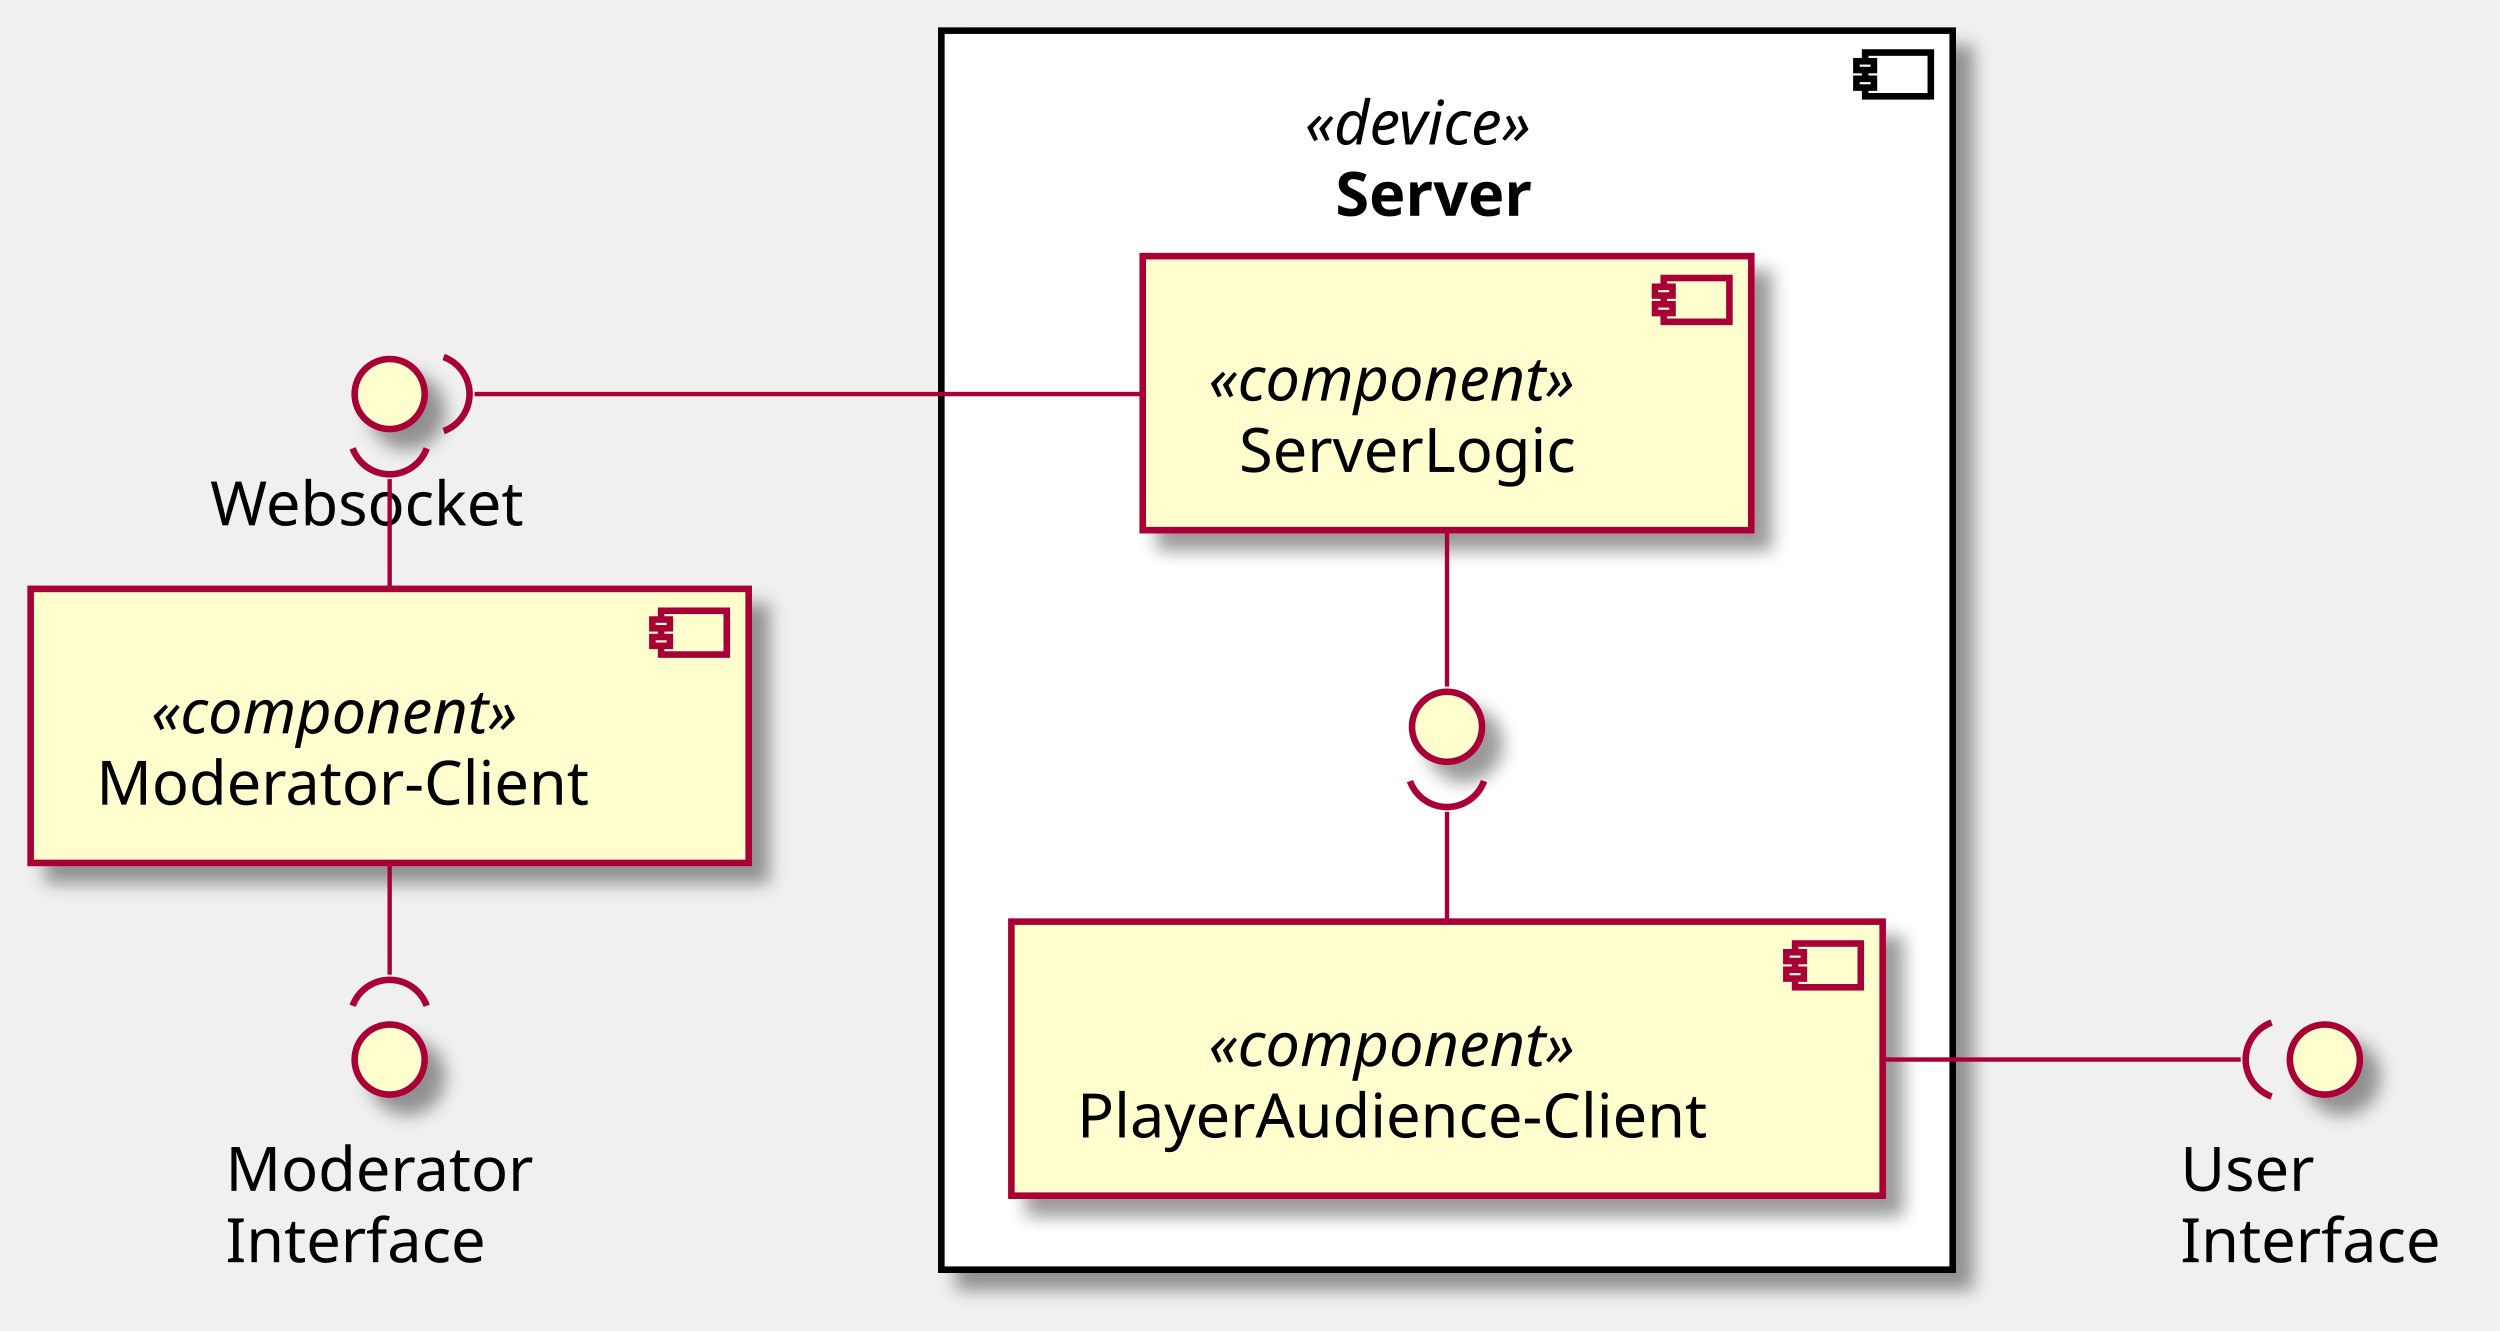
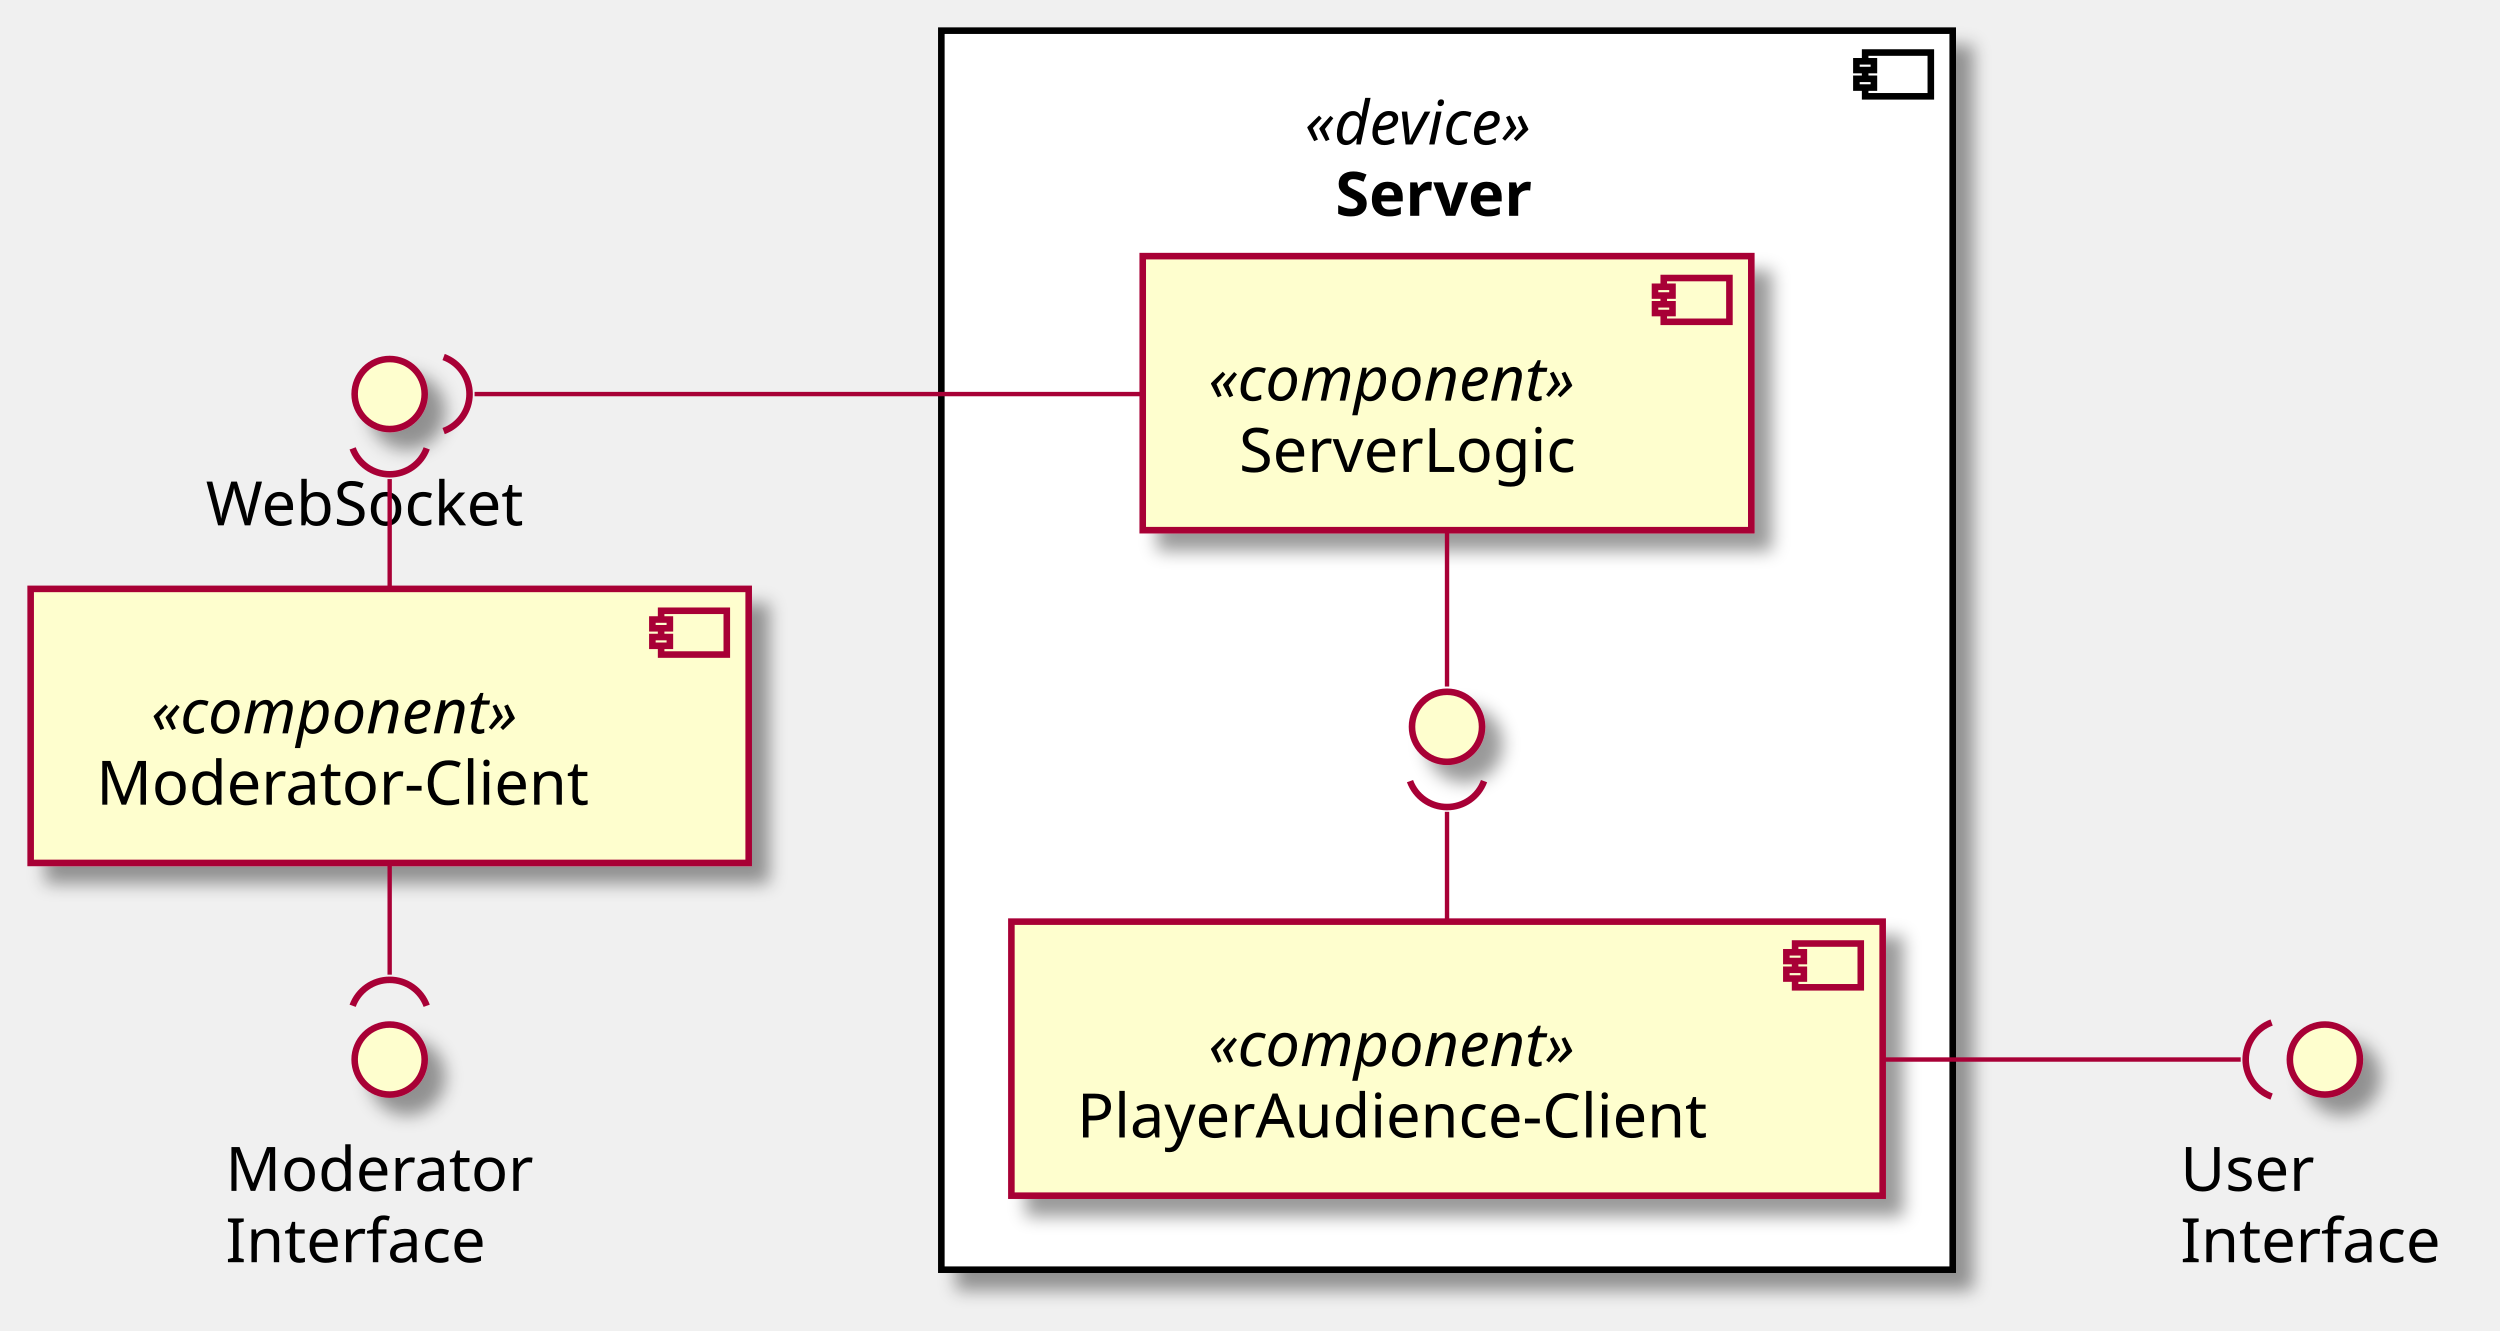
<svg xmlns="http://www.w3.org/2000/svg" contentScriptType="application/ecmascript" contentStyleType="text/css" height="304px" preserveAspectRatio="none" style="width:571px;height:304px;" version="1.1" viewBox="0 0 571 304" width="571px" zoomAndPan="magnify">
  <defs>
-     <filter height="300%" id="f1kcx7p0ley7mz" width="300%" x="-1" y="-1">
+     <filter height="300%" id="f150plwtbhwol" width="300%" x="-1" y="-1">
      <feGaussianBlur result="blurOut" stdDeviation="2.0" />
      <feColorMatrix in="blurOut" result="blurOut2" type="matrix" values="0 0 0 0 0 0 0 0 0 0 0 0 0 0 0 0 0 0 .4 0" />
      <feOffset dx="4.0" dy="4.0" in="blurOut2" result="blurOut3" />
      <feBlend in="SourceGraphic" in2="blurOut3" mode="normal" />
    </filter>
  </defs>
  <g>
-     <rect fill="#FFFFFF" filter="url(#f1kcx7p0ley7mz)" height="283" style="stroke: #000000; stroke-width: 1.5;" width="231" x="215" y="7" />
-     <rect fill="#FFFFFF" height="10" style="stroke: #000000; stroke-width: 1.5;" width="15" x="426" y="12" />
-     <rect fill="#FFFFFF" height="2" style="stroke: #000000; stroke-width: 1.5;" width="4" x="424" y="14" />
-     <rect fill="#FFFFFF" height="2" style="stroke: #000000; stroke-width: 1.5;" width="4" x="424" y="18" />
+     <rect fill="#FFFFFF" filter="url(#f150plwtbhwol)" height="283" style="stroke:#000000;stroke-width:1.5;" width="231" x="215" y="7" />
+     <rect fill="#FFFFFF" height="10" style="stroke:#000000;stroke-width:1.5;" width="15" x="426" y="12" />
+     <rect fill="#FFFFFF" height="2" style="stroke:#000000;stroke-width:1.5;" width="4" x="424" y="14" />
+     <rect fill="#FFFFFF" height="2" style="stroke:#000000;stroke-width:1.5;" width="4" x="424" y="18" />
    <text fill="#000000" font-family="sans-serif" font-size="14" font-style="italic" lengthAdjust="spacingAndGlyphs" textLength="65" x="298" y="32.995">«device»</text>
    <text fill="#000000" font-family="sans-serif" font-size="14" font-weight="bold" lengthAdjust="spacingAndGlyphs" textLength="51" x="305" y="49.292">Server</text>
-     <ellipse cx="330.5" cy="166" fill="#FEFECE" filter="url(#f1kcx7p0ley7mz)" rx="8" ry="8" style="stroke: #A80036; stroke-width: 1.5;" />
-     <rect fill="#FEFECE" filter="url(#f1kcx7p0ley7mz)" height="62.594" style="stroke: #A80036; stroke-width: 1.5;" width="199" x="231" y="210.5" />
-     <rect fill="#FEFECE" height="10" style="stroke: #A80036; stroke-width: 1.5;" width="15" x="410" y="215.5" />
-     <rect fill="#FEFECE" height="2" style="stroke: #A80036; stroke-width: 1.5;" width="4" x="408" y="217.5" />
-     <rect fill="#FEFECE" height="2" style="stroke: #A80036; stroke-width: 1.5;" width="4" x="408" y="221.5" />
+     <ellipse cx="330.5" cy="166" fill="#FEFECE" filter="url(#f150plwtbhwol)" rx="8" ry="8" style="stroke:#A80036;stroke-width:1.5;" />
+     <rect fill="#FEFECE" filter="url(#f150plwtbhwol)" height="62.594" style="stroke:#A80036;stroke-width:1.5;" width="199" x="231" y="210.5" />
+     <rect fill="#FEFECE" height="10" style="stroke:#A80036;stroke-width:1.5;" width="15" x="410" y="215.5" />
+     <rect fill="#FEFECE" height="2" style="stroke:#A80036;stroke-width:1.5;" width="4" x="408" y="217.5" />
+     <rect fill="#FEFECE" height="2" style="stroke:#A80036;stroke-width:1.5;" width="4" x="408" y="221.5" />
    <text fill="#000000" font-family="sans-serif" font-size="14" font-style="italic" lengthAdjust="spacingAndGlyphs" textLength="99" x="276" y="243.495">«component»</text>
    <text fill="#000000" font-family="sans-serif" font-size="14" lengthAdjust="spacingAndGlyphs" textLength="159" x="246" y="259.792">PlayerAudience-Client</text>
-     <rect fill="#FEFECE" filter="url(#f1kcx7p0ley7mz)" height="62.594" style="stroke: #A80036; stroke-width: 1.5;" width="139" x="261" y="58.5" />
-     <rect fill="#FEFECE" height="10" style="stroke: #A80036; stroke-width: 1.5;" width="15" x="380" y="63.5" />
-     <rect fill="#FEFECE" height="2" style="stroke: #A80036; stroke-width: 1.5;" width="4" x="378" y="65.5" />
-     <rect fill="#FEFECE" height="2" style="stroke: #A80036; stroke-width: 1.5;" width="4" x="378" y="69.5" />
+     <rect fill="#FEFECE" filter="url(#f150plwtbhwol)" height="62.594" style="stroke:#A80036;stroke-width:1.5;" width="139" x="261" y="58.5" />
+     <rect fill="#FEFECE" height="10" style="stroke:#A80036;stroke-width:1.5;" width="15" x="380" y="63.5" />
+     <rect fill="#FEFECE" height="2" style="stroke:#A80036;stroke-width:1.5;" width="4" x="378" y="65.5" />
+     <rect fill="#FEFECE" height="2" style="stroke:#A80036;stroke-width:1.5;" width="4" x="378" y="69.5" />
    <text fill="#000000" font-family="sans-serif" font-size="14" font-style="italic" lengthAdjust="spacingAndGlyphs" textLength="99" x="276" y="91.495">«component»</text>
    <text fill="#000000" font-family="sans-serif" font-size="14" lengthAdjust="spacingAndGlyphs" textLength="85" x="283" y="107.792">ServerLogic</text>
-     <ellipse cx="89" cy="90" fill="#FEFECE" filter="url(#f1kcx7p0ley7mz)" rx="8" ry="8" style="stroke: #A80036; stroke-width: 1.5;" />
-     <text fill="#000000" font-family="sans-serif" font-size="14" lengthAdjust="spacingAndGlyphs" textLength="82" x="48" y="119.995">Websocket</text>
-     <ellipse cx="531" cy="242" fill="#FEFECE" filter="url(#f1kcx7p0ley7mz)" rx="8" ry="8" style="stroke: #A80036; stroke-width: 1.5;" />
+     <ellipse cx="89" cy="90" fill="#FEFECE" filter="url(#f150plwtbhwol)" rx="8" ry="8" style="stroke:#A80036;stroke-width:1.5;" />
+     <text fill="#000000" font-family="sans-serif" font-size="14" lengthAdjust="spacingAndGlyphs" textLength="84" x="47" y="119.995">WebSocket</text>
+     <ellipse cx="531" cy="242" fill="#FEFECE" filter="url(#f150plwtbhwol)" rx="8" ry="8" style="stroke:#A80036;stroke-width:1.5;" />
    <text fill="#000000" font-family="sans-serif" font-size="14" lengthAdjust="spacingAndGlyphs" textLength="31" x="498" y="271.995">User</text>
    <text fill="#000000" font-family="sans-serif" font-size="14" lengthAdjust="spacingAndGlyphs" textLength="66" x="498" y="288.292">Interface</text>
-     <ellipse cx="89" cy="242" fill="#FEFECE" filter="url(#f1kcx7p0ley7mz)" rx="8" ry="8" style="stroke: #A80036; stroke-width: 1.5;" />
+     <ellipse cx="89" cy="242" fill="#FEFECE" filter="url(#f150plwtbhwol)" rx="8" ry="8" style="stroke:#A80036;stroke-width:1.5;" />
    <text fill="#000000" font-family="sans-serif" font-size="14" lengthAdjust="spacingAndGlyphs" textLength="75" x="51.5" y="271.995">Moderator</text>
    <text fill="#000000" font-family="sans-serif" font-size="14" lengthAdjust="spacingAndGlyphs" textLength="66" x="51.5" y="288.292">Interface</text>
-     <rect fill="#FEFECE" filter="url(#f1kcx7p0ley7mz)" height="62.594" style="stroke: #A80036; stroke-width: 1.5;" width="164" x="7" y="134.5" />
-     <rect fill="#FEFECE" height="10" style="stroke: #A80036; stroke-width: 1.5;" width="15" x="151" y="139.5" />
-     <rect fill="#FEFECE" height="2" style="stroke: #A80036; stroke-width: 1.5;" width="4" x="149" y="141.5" />
-     <rect fill="#FEFECE" height="2" style="stroke: #A80036; stroke-width: 1.5;" width="4" x="149" y="145.5" />
+     <rect fill="#FEFECE" filter="url(#f150plwtbhwol)" height="62.594" style="stroke:#A80036;stroke-width:1.5;" width="164" x="7" y="134.5" />
+     <rect fill="#FEFECE" height="10" style="stroke:#A80036;stroke-width:1.5;" width="15" x="151" y="139.5" />
+     <rect fill="#FEFECE" height="2" style="stroke:#A80036;stroke-width:1.5;" width="4" x="149" y="141.5" />
+     <rect fill="#FEFECE" height="2" style="stroke:#A80036;stroke-width:1.5;" width="4" x="149" y="145.5" />
    <text fill="#000000" font-family="sans-serif" font-size="14" font-style="italic" lengthAdjust="spacingAndGlyphs" textLength="99" x="34.5" y="167.495">«component»</text>
    <text fill="#000000" font-family="sans-serif" font-size="14" lengthAdjust="spacingAndGlyphs" textLength="124" x="22" y="183.792">Moderator-Client</text>
-     <path d="M89,109.42 C89,117.691 89,125.963 89,134.234 " fill="none" id="ws-backto-StPlCl" style="stroke: #A80036; stroke-width: 1.0;" />
-     <path d="M80.543,102.409 A9,9 0 0 0 97.457 102.409" fill="none" style="stroke: #A80036; stroke-width: 1.5;" />
-     <path d="M108.39,90 C140.606,90 208.782,90 260.968,90 " fill="none" id="ws-backto-SeCl" style="stroke: #A80036; stroke-width: 1.0;" />
-     <path d="M101.322,98.457 A9,9 0 0 0 101.322 81.543" fill="none" style="stroke: #A80036; stroke-width: 1.5;" />
-     <path d="M89,197.572 C89,205.92 89,214.267 89,222.615 " fill="none" id="StPlCl-to-mi" style="stroke: #A80036; stroke-width: 1.0;" />
-     <path d="M97.457,229.719 A9,9 0 0 0 80.543 229.719" fill="none" style="stroke: #A80036; stroke-width: 1.5;" />
-     <path d="M430.168,242 C461.432,242 492.773,242 511.782,242 " fill="none" id="AuCl-to-ui" style="stroke: #A80036; stroke-width: 1.0;" />
-     <path d="M518.835,233.543 A9,9 0 0 0 518.835 250.457" fill="none" style="stroke: #A80036; stroke-width: 1.5;" />
-     <path d="M330.5,156.797 C330.5,145.055 330.5,133.314 330.5,121.572 " fill="none" id="api-SeCl" style="stroke: #A80036; stroke-width: 1.0;" />
-     <path d="M330.5,210.234 C330.5,201.963 330.5,193.691 330.5,185.42 " fill="none" id="AuCl-to-api" style="stroke: #A80036; stroke-width: 1.0;" />
-     <path d="M322.043,178.409 A9,9 0 0 0 338.957 178.409" fill="none" style="stroke: #A80036; stroke-width: 1.5;" />
+     <path d="M89,109.42 C89,117.691 89,125.963 89,134.234 " fill="none" id="ws-backto-StPlCl" style="stroke:#A80036;stroke-width:1.0;" />
+     <path d="M80.543,102.409 A9,9 0 0 0 97.457 102.409" fill="none" style="stroke:#A80036;stroke-width:1.5;" />
+     <path d="M108.39,90 C140.606,90 208.782,90 260.968,90 " fill="none" id="ws-backto-SeCl" style="stroke:#A80036;stroke-width:1.0;" />
+     <path d="M101.322,98.457 A9,9 0 0 0 101.322 81.543" fill="none" style="stroke:#A80036;stroke-width:1.5;" />
+     <path d="M89,197.572 C89,205.92 89,214.267 89,222.615 " fill="none" id="StPlCl-to-mi" style="stroke:#A80036;stroke-width:1.0;" />
+     <path d="M97.457,229.719 A9,9 0 0 0 80.543 229.719" fill="none" style="stroke:#A80036;stroke-width:1.5;" />
+     <path d="M430.168,242 C461.432,242 492.773,242 511.782,242 " fill="none" id="AuCl-to-ui" style="stroke:#A80036;stroke-width:1.0;" />
+     <path d="M518.835,233.543 A9,9 0 0 0 518.835 250.457" fill="none" style="stroke:#A80036;stroke-width:1.5;" />
+     <path d="M330.5,156.797 C330.5,145.055 330.5,133.314 330.5,121.572 " fill="none" id="api-SeCl" style="stroke:#A80036;stroke-width:1.0;" />
+     <path d="M330.5,210.234 C330.5,201.963 330.5,193.691 330.5,185.42 " fill="none" id="AuCl-to-api" style="stroke:#A80036;stroke-width:1.0;" />
+     <path d="M322.043,178.409 A9,9 0 0 0 338.957 178.409" fill="none" style="stroke:#A80036;stroke-width:1.5;" />
  </g>
</svg>
